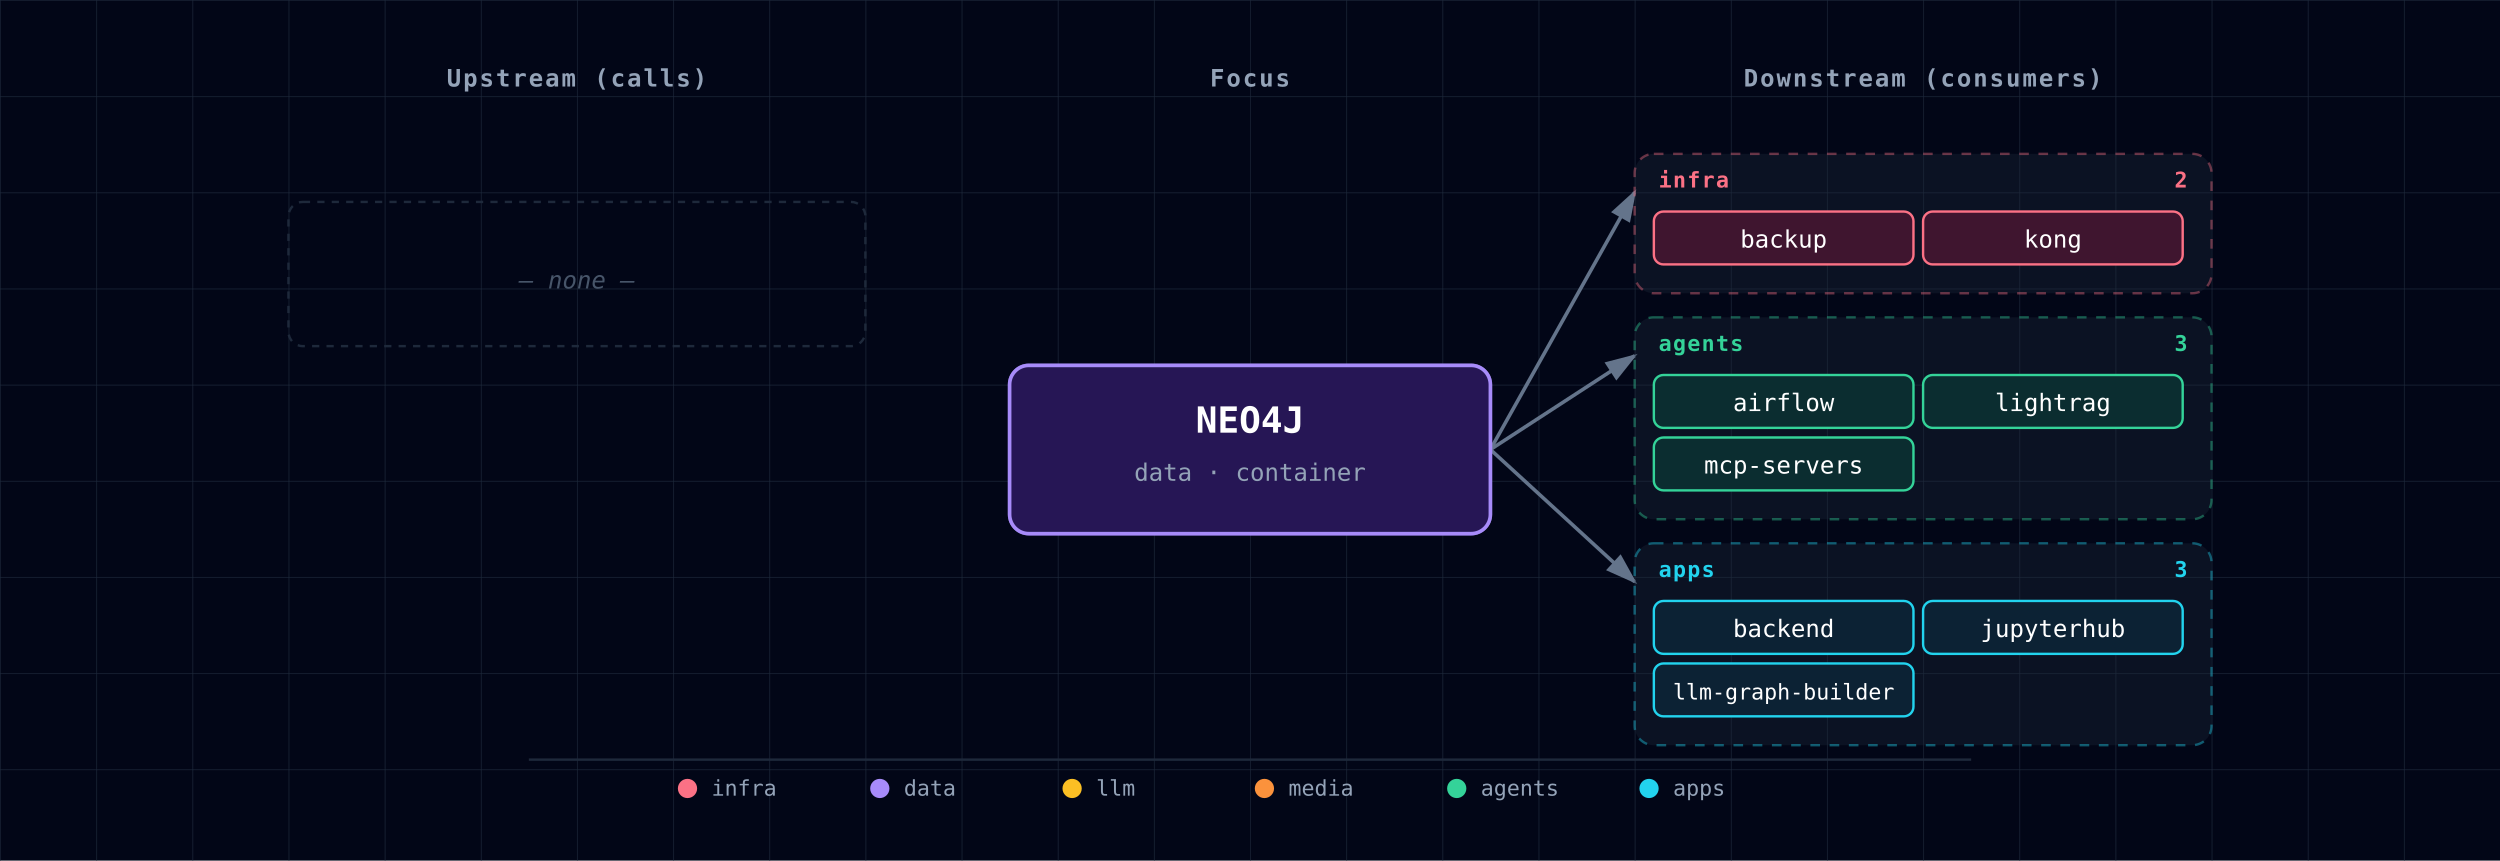
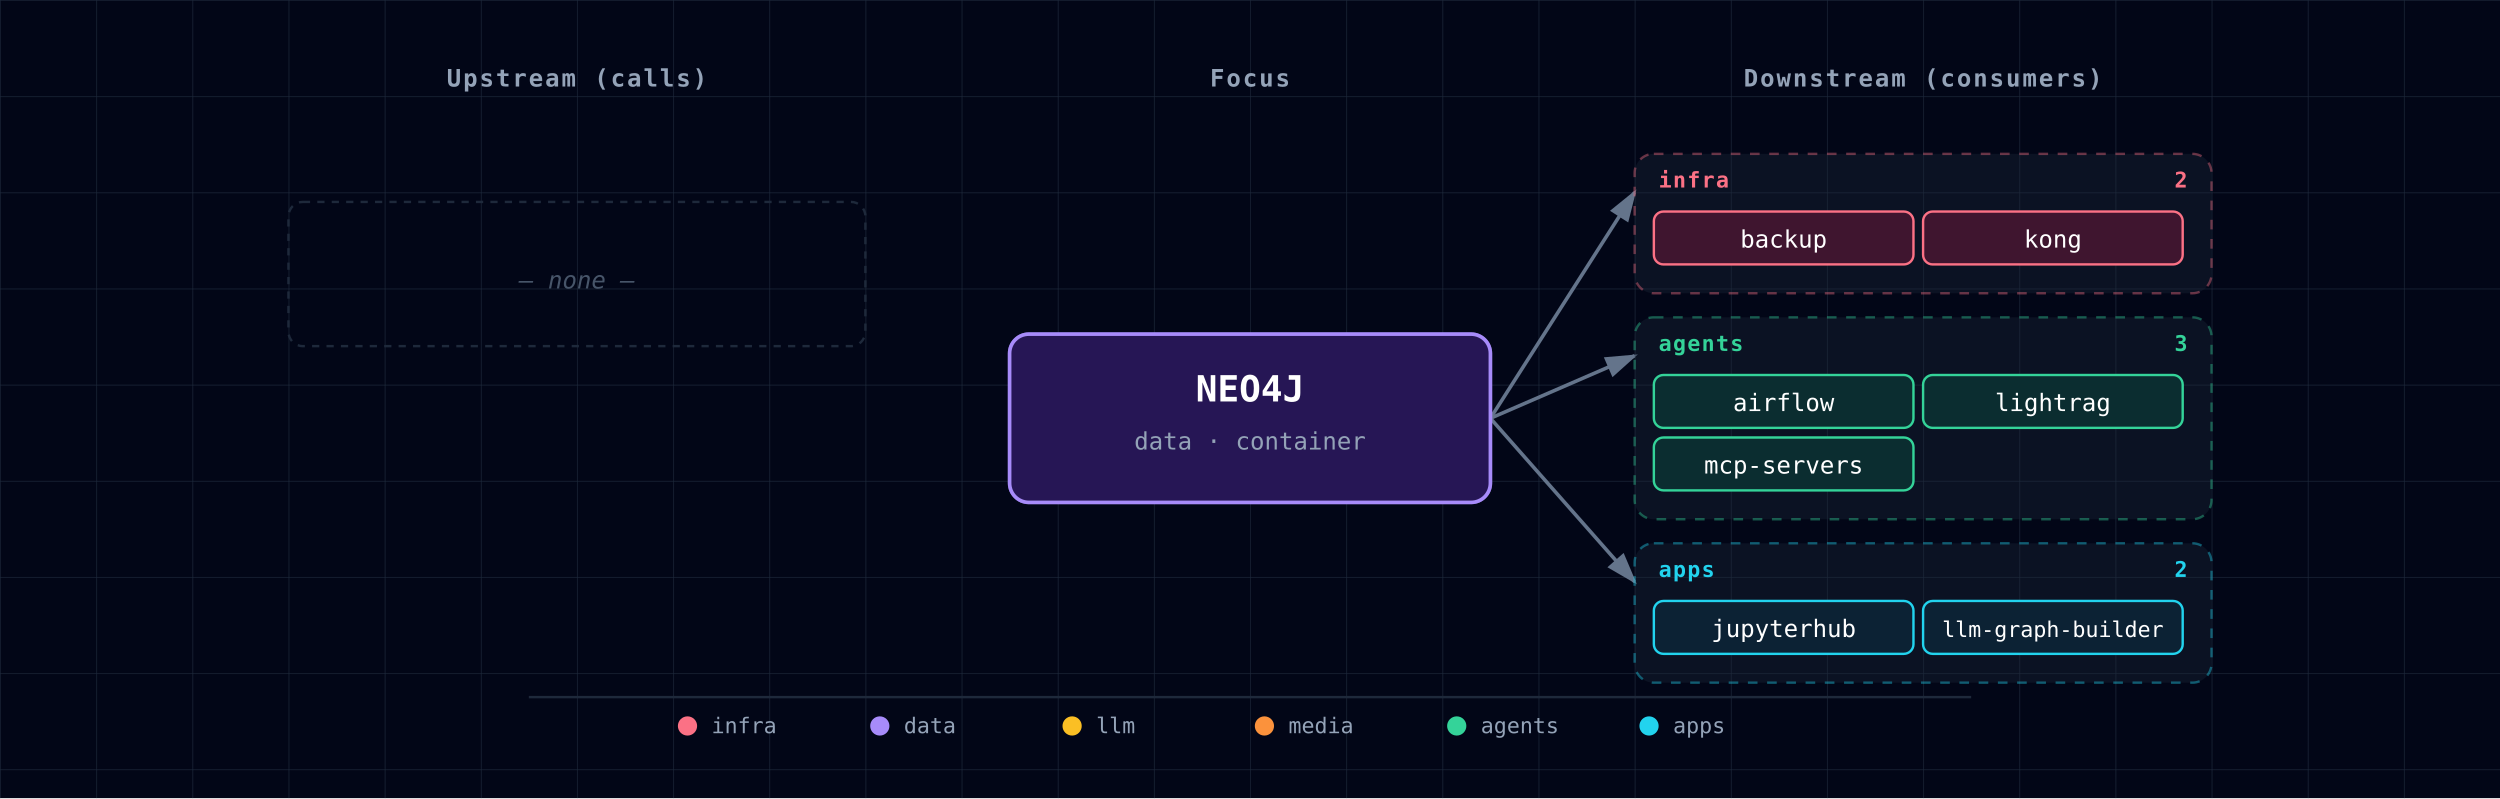
- <svg xmlns="http://www.w3.org/2000/svg" viewBox="0 0 1040 358" font-family="'JetBrains Mono', 'Fira Code', Menlo, Consolas, monospace">
+ <svg xmlns="http://www.w3.org/2000/svg" viewBox="0 0 1040 332" font-family="'JetBrains Mono', 'Fira Code', Menlo, Consolas, monospace">
  <defs>
    <pattern id="grid" width="40" height="40" patternUnits="userSpaceOnUse">
      <path d="M 40 0 L 0 0 0 40" fill="none" stroke="#1e293b" stroke-width="0.5" />
    </pattern>
    <marker id="arrowhead" markerWidth="9" markerHeight="6" refX="8" refY="3" orient="auto">
      <polygon points="0 0, 9 3, 0 6" fill="#64748b" />
    </marker>
    <filter id="focus-glow" x="-50%" y="-50%" width="200%" height="200%">
      <feGaussianBlur in="SourceAlpha" stdDeviation="6" />
      <feFlood flood-color="#a78bfa" flood-opacity="0.6" />
      <feComposite in2="SourceAlpha" operator="in" />
      <feMerge>
        <feMergeNode />
        <feMergeNode in="SourceGraphic" />
      </feMerge>
    </filter>
  </defs>
-   <rect width="1040" height="358" fill="#020617" />
-   <rect width="1040" height="358" fill="url(#grid)" />
+   <rect width="1040" height="332" fill="#020617" />
+   <rect width="1040" height="332" fill="url(#grid)" />
  <text x="240" y="36" fill="#94a3b8" font-size="10" font-weight="600" text-anchor="middle" letter-spacing="0.08em">Upstream (calls)</text>
  <text x="520" y="36" fill="#94a3b8" font-size="10" font-weight="600" text-anchor="middle" letter-spacing="0.08em">Focus</text>
  <text x="800" y="36" fill="#94a3b8" font-size="10" font-weight="600" text-anchor="middle" letter-spacing="0.08em">Downstream (consumers)</text>
-   <line x1="620" y1="187" x2="680" y2="80" stroke="#64748b" stroke-width="1.5" marker-end="url(#arrowhead)" />
-   <line x1="620" y1="187" x2="680" y2="148" stroke="#64748b" stroke-width="1.5" marker-end="url(#arrowhead)" />
-   <line x1="620" y1="187" x2="680" y2="242" stroke="#64748b" stroke-width="1.5" marker-end="url(#arrowhead)" />
+   <line x1="620" y1="174" x2="680" y2="80" stroke="#64748b" stroke-width="1.5" marker-end="url(#arrowhead)" />
+   <line x1="620" y1="174" x2="680" y2="148" stroke="#64748b" stroke-width="1.5" marker-end="url(#arrowhead)" />
+   <line x1="620" y1="174" x2="680" y2="242" stroke="#64748b" stroke-width="1.5" marker-end="url(#arrowhead)" />
  <g>
    <rect x="120" y="84" width="240" height="60" rx="6" fill="none" stroke="#1e293b" stroke-width="1" stroke-dasharray="3,3" />
    <text x="240" y="120" fill="#475569" font-size="10" font-style="italic" text-anchor="middle">— none —</text>
  </g>
  <g>
    <g class="cluster">
      <rect x="680" y="64" width="240" height="58" rx="8" fill="rgba(30,41,59,0.35)" stroke="#fb7185" stroke-width="1" stroke-dasharray="4,4" stroke-opacity="0.4" />
      <text x="690" y="78" fill="#fb7185" font-size="9" font-weight="700" text-anchor="start" style="letter-spacing:0.06em;text-transform:uppercase;">infra</text>
      <text x="910" y="78" fill="#fb7185" font-size="9" font-weight="600" text-anchor="end">2</text>
    </g>
    <g>
      <rect x="688" y="88" width="108" height="22" rx="4" fill="#0f172a" />
      <rect x="688" y="88" width="108" height="22" rx="4" fill="rgba(136, 19, 55, 0.4)" stroke="#fb7185" stroke-width="1" />
      <text x="742" y="103" fill="white" font-size="10" text-anchor="middle">backup</text>
    </g>
    <g>
      <rect x="800" y="88" width="108" height="22" rx="4" fill="#0f172a" />
      <rect x="800" y="88" width="108" height="22" rx="4" fill="rgba(136, 19, 55, 0.4)" stroke="#fb7185" stroke-width="1" />
      <text x="854" y="103" fill="white" font-size="10" text-anchor="middle">kong</text>
    </g>
    <g class="cluster">
      <rect x="680" y="132" width="240" height="84" rx="8" fill="rgba(30,41,59,0.35)" stroke="#34d399" stroke-width="1" stroke-dasharray="4,4" stroke-opacity="0.4" />
      <text x="690" y="146" fill="#34d399" font-size="9" font-weight="700" text-anchor="start" style="letter-spacing:0.06em;text-transform:uppercase;">agents</text>
      <text x="910" y="146" fill="#34d399" font-size="9" font-weight="600" text-anchor="end">3</text>
    </g>
    <g>
      <rect x="688" y="156" width="108" height="22" rx="4" fill="#0f172a" />
      <rect x="688" y="156" width="108" height="22" rx="4" fill="rgba(6, 78, 59, 0.4)" stroke="#34d399" stroke-width="1" />
      <text x="742" y="171" fill="white" font-size="10" text-anchor="middle">airflow</text>
    </g>
    <g>
      <rect x="800" y="156" width="108" height="22" rx="4" fill="#0f172a" />
      <rect x="800" y="156" width="108" height="22" rx="4" fill="rgba(6, 78, 59, 0.4)" stroke="#34d399" stroke-width="1" />
      <text x="854" y="171" fill="white" font-size="10" text-anchor="middle">lightrag</text>
    </g>
    <g>
      <rect x="688" y="182" width="108" height="22" rx="4" fill="#0f172a" />
      <rect x="688" y="182" width="108" height="22" rx="4" fill="rgba(6, 78, 59, 0.4)" stroke="#34d399" stroke-width="1" />
      <text x="742" y="197" fill="white" font-size="10" text-anchor="middle">mcp-servers</text>
    </g>
    <g class="cluster">
-       <rect x="680" y="226" width="240" height="84" rx="8" fill="rgba(30,41,59,0.35)" stroke="#22d3ee" stroke-width="1" stroke-dasharray="4,4" stroke-opacity="0.4" />
+       <rect x="680" y="226" width="240" height="58" rx="8" fill="rgba(30,41,59,0.35)" stroke="#22d3ee" stroke-width="1" stroke-dasharray="4,4" stroke-opacity="0.4" />
      <text x="690" y="240" fill="#22d3ee" font-size="9" font-weight="700" text-anchor="start" style="letter-spacing:0.06em;text-transform:uppercase;">apps</text>
-       <text x="910" y="240" fill="#22d3ee" font-size="9" font-weight="600" text-anchor="end">3</text>
+       <text x="910" y="240" fill="#22d3ee" font-size="9" font-weight="600" text-anchor="end">2</text>
    </g>
    <g>
      <rect x="688" y="250" width="108" height="22" rx="4" fill="#0f172a" />
      <rect x="688" y="250" width="108" height="22" rx="4" fill="rgba(8, 51, 68, 0.4)" stroke="#22d3ee" stroke-width="1" />
-       <text x="742" y="265" fill="white" font-size="10" text-anchor="middle">backend</text>
+       <text x="742" y="265" fill="white" font-size="10" text-anchor="middle">jupyterhub</text>
    </g>
    <g>
      <rect x="800" y="250" width="108" height="22" rx="4" fill="#0f172a" />
      <rect x="800" y="250" width="108" height="22" rx="4" fill="rgba(8, 51, 68, 0.4)" stroke="#22d3ee" stroke-width="1" />
-       <text x="854" y="265" fill="white" font-size="10" text-anchor="middle">jupyterhub</text>
-     </g>
-     <g>
-       <rect x="688" y="276" width="108" height="22" rx="4" fill="#0f172a" />
-       <rect x="688" y="276" width="108" height="22" rx="4" fill="rgba(8, 51, 68, 0.4)" stroke="#22d3ee" stroke-width="1" />
-       <text x="742" y="291" fill="white" font-size="9" text-anchor="middle">llm-graph-builder</text>
+       <text x="854" y="265" fill="white" font-size="9" text-anchor="middle">llm-graph-builder</text>
    </g>
  </g>
  <g class="focus" filter="url(#focus-glow)">
-     <rect x="420" y="152" width="200" height="70" rx="8" fill="#0f172a" />
-     <rect x="420" y="152" width="200" height="70" rx="8" fill="rgba(76, 29, 149, 0.4)" stroke="#a78bfa" stroke-width="1.5" />
-     <text x="520" y="180" fill="white" font-size="15" font-weight="700" text-anchor="middle">NEO4J</text>
-     <text x="520" y="200" fill="#94a3b8" font-size="10" text-anchor="middle">data · container</text>
+     <rect x="420" y="139" width="200" height="70" rx="8" fill="#0f172a" />
+     <rect x="420" y="139" width="200" height="70" rx="8" fill="rgba(76, 29, 149, 0.4)" stroke="#a78bfa" stroke-width="1.5" />
+     <text x="520" y="167" fill="white" font-size="15" font-weight="700" text-anchor="middle">NEO4J</text>
+     <text x="520" y="187" fill="#94a3b8" font-size="10" text-anchor="middle">data · container</text>
  </g>
  <g class="legend">
-     <line x1="220" y1="316" x2="820" y2="316" stroke="#1e293b" stroke-width="1" />
-     <circle cx="286" cy="328" r="4" fill="#fb7185" />
-     <text x="296" y="331" fill="#94a3b8" font-size="9" font-weight="400" text-anchor="start">infra</text>
-     <circle cx="366" cy="328" r="4" fill="#a78bfa" />
-     <text x="376" y="331" fill="#94a3b8" font-size="9" font-weight="400" text-anchor="start">data</text>
-     <circle cx="446" cy="328" r="4" fill="#fbbf24" />
-     <text x="456" y="331" fill="#94a3b8" font-size="9" font-weight="400" text-anchor="start">llm</text>
-     <circle cx="526" cy="328" r="4" fill="#fb923c" />
-     <text x="536" y="331" fill="#94a3b8" font-size="9" font-weight="400" text-anchor="start">media</text>
-     <circle cx="606" cy="328" r="4" fill="#34d399" />
-     <text x="616" y="331" fill="#94a3b8" font-size="9" font-weight="400" text-anchor="start">agents</text>
-     <circle cx="686" cy="328" r="4" fill="#22d3ee" />
-     <text x="696" y="331" fill="#94a3b8" font-size="9" font-weight="400" text-anchor="start">apps</text>
+     <line x1="220" y1="290" x2="820" y2="290" stroke="#1e293b" stroke-width="1" />
+     <circle cx="286" cy="302" r="4" fill="#fb7185" />
+     <text x="296" y="305" fill="#94a3b8" font-size="9" font-weight="400" text-anchor="start">infra</text>
+     <circle cx="366" cy="302" r="4" fill="#a78bfa" />
+     <text x="376" y="305" fill="#94a3b8" font-size="9" font-weight="400" text-anchor="start">data</text>
+     <circle cx="446" cy="302" r="4" fill="#fbbf24" />
+     <text x="456" y="305" fill="#94a3b8" font-size="9" font-weight="400" text-anchor="start">llm</text>
+     <circle cx="526" cy="302" r="4" fill="#fb923c" />
+     <text x="536" y="305" fill="#94a3b8" font-size="9" font-weight="400" text-anchor="start">media</text>
+     <circle cx="606" cy="302" r="4" fill="#34d399" />
+     <text x="616" y="305" fill="#94a3b8" font-size="9" font-weight="400" text-anchor="start">agents</text>
+     <circle cx="686" cy="302" r="4" fill="#22d3ee" />
+     <text x="696" y="305" fill="#94a3b8" font-size="9" font-weight="400" text-anchor="start">apps</text>
  </g>
</svg>
